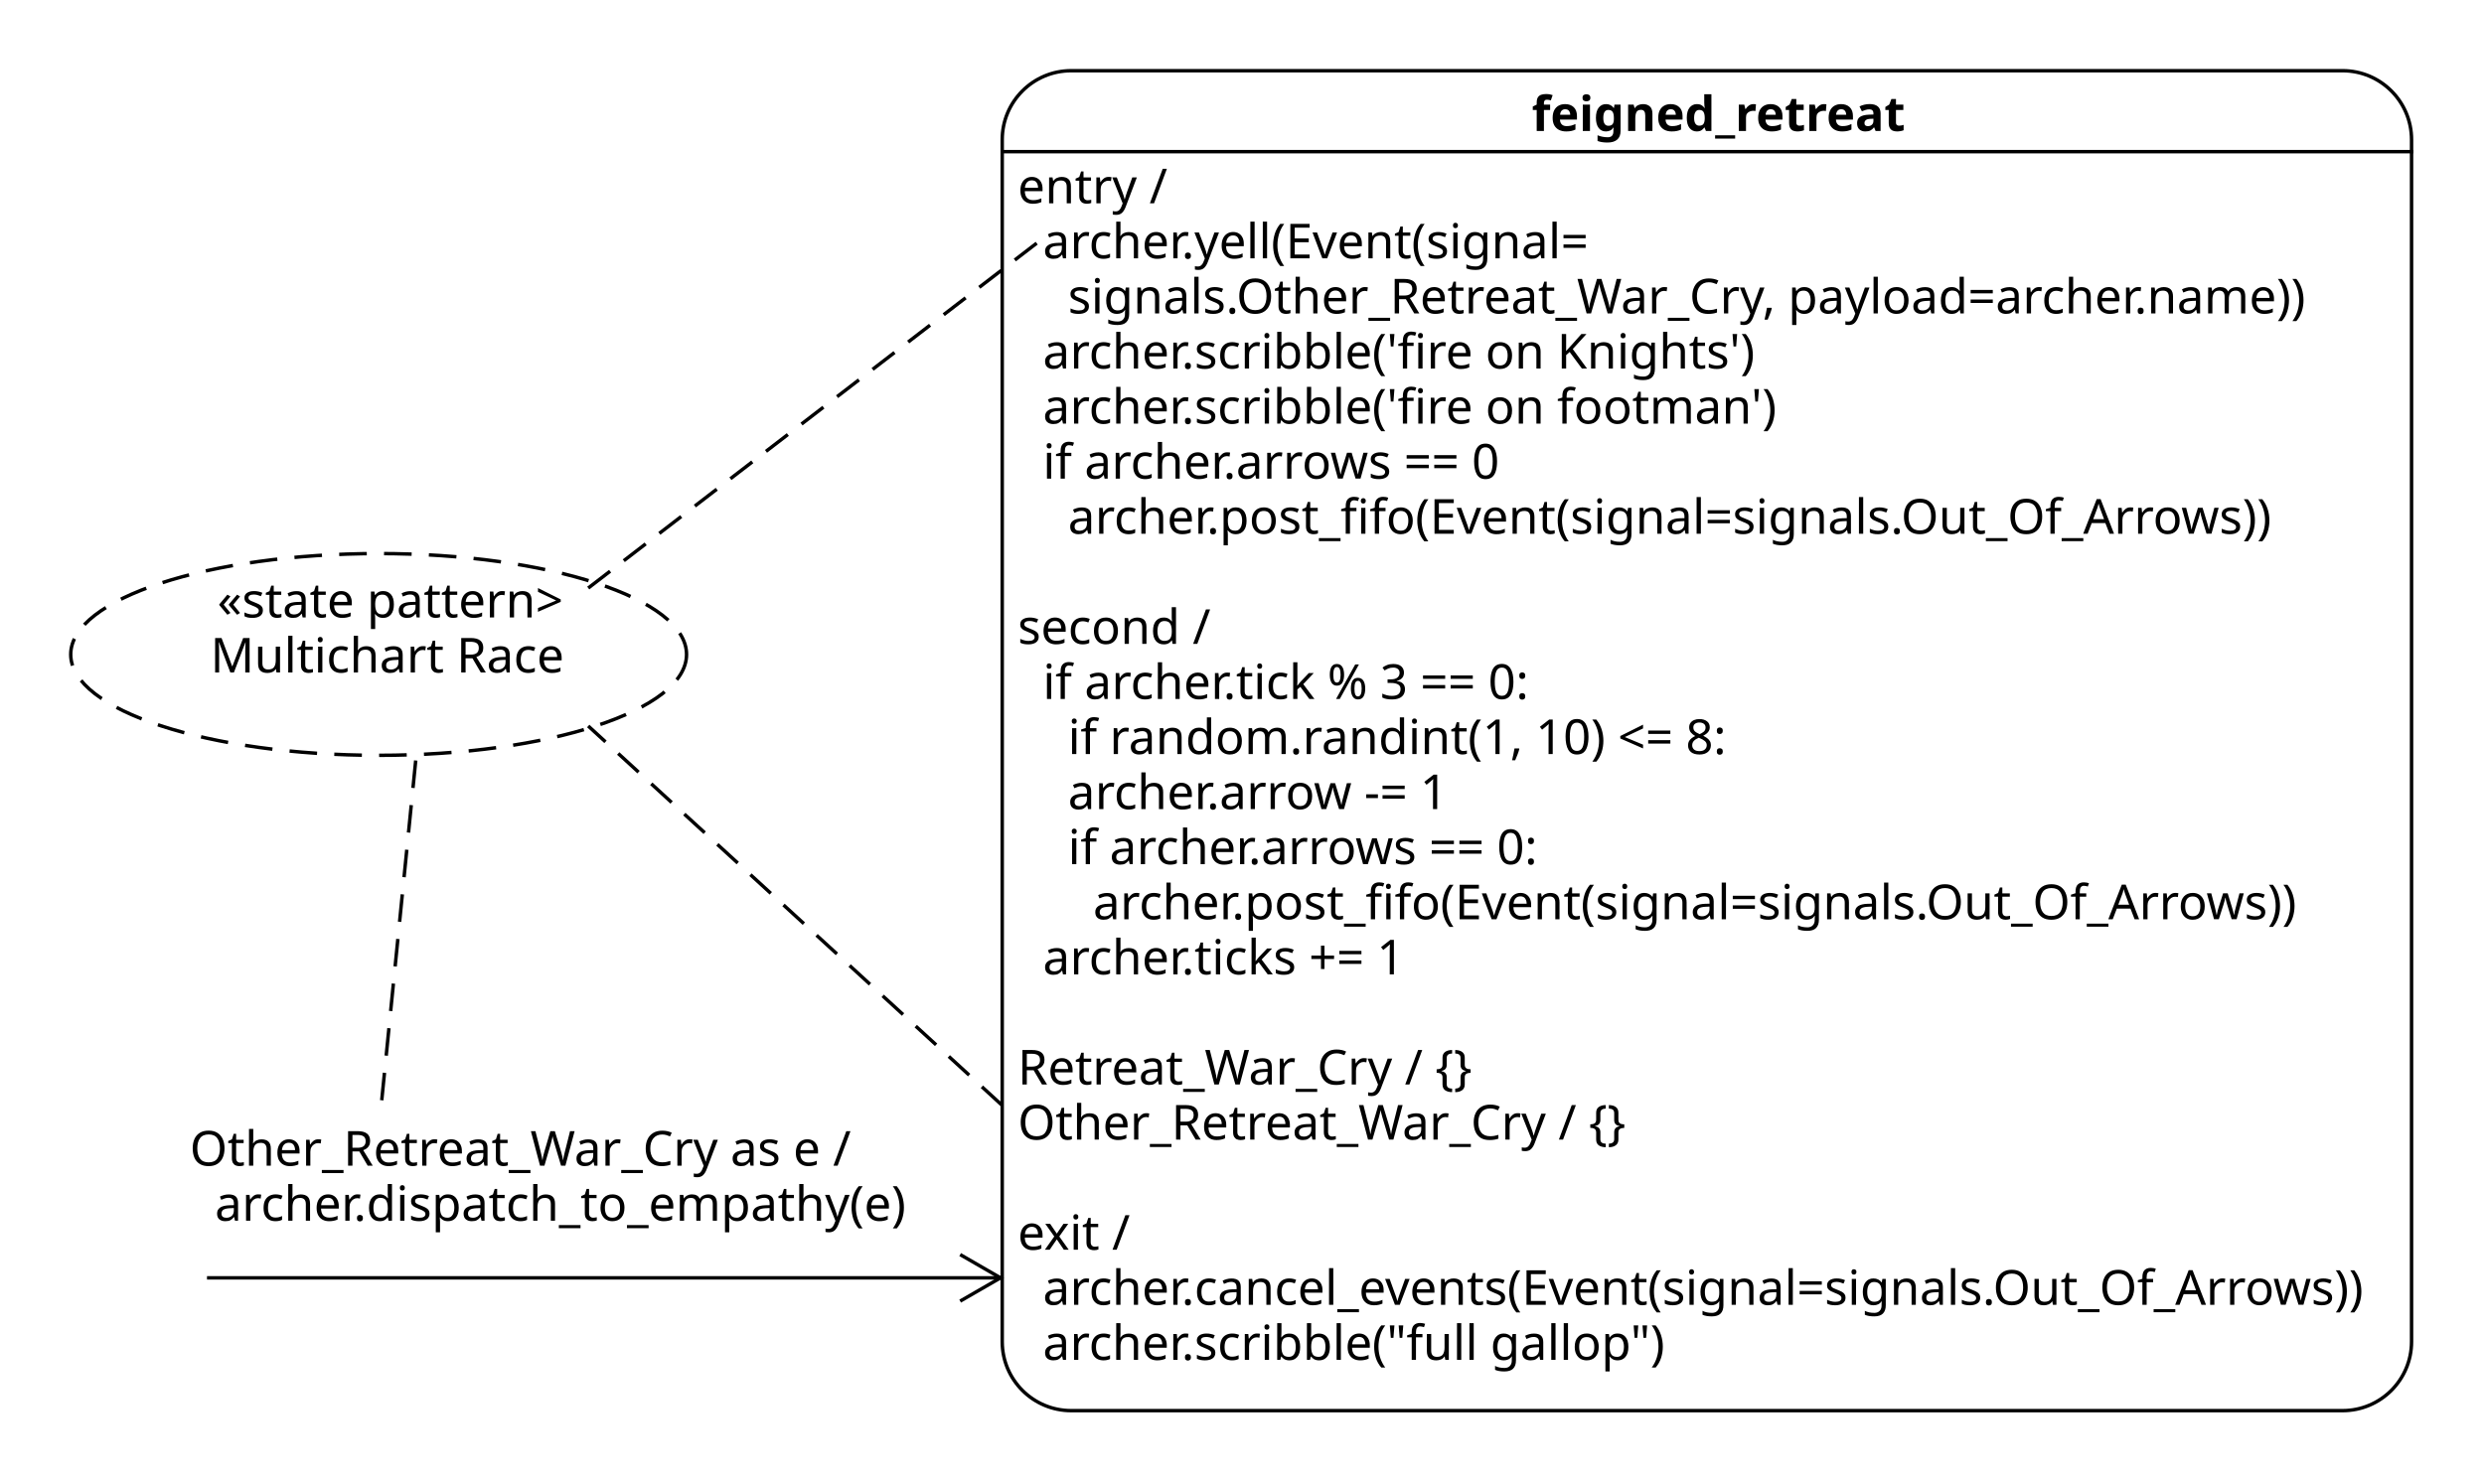
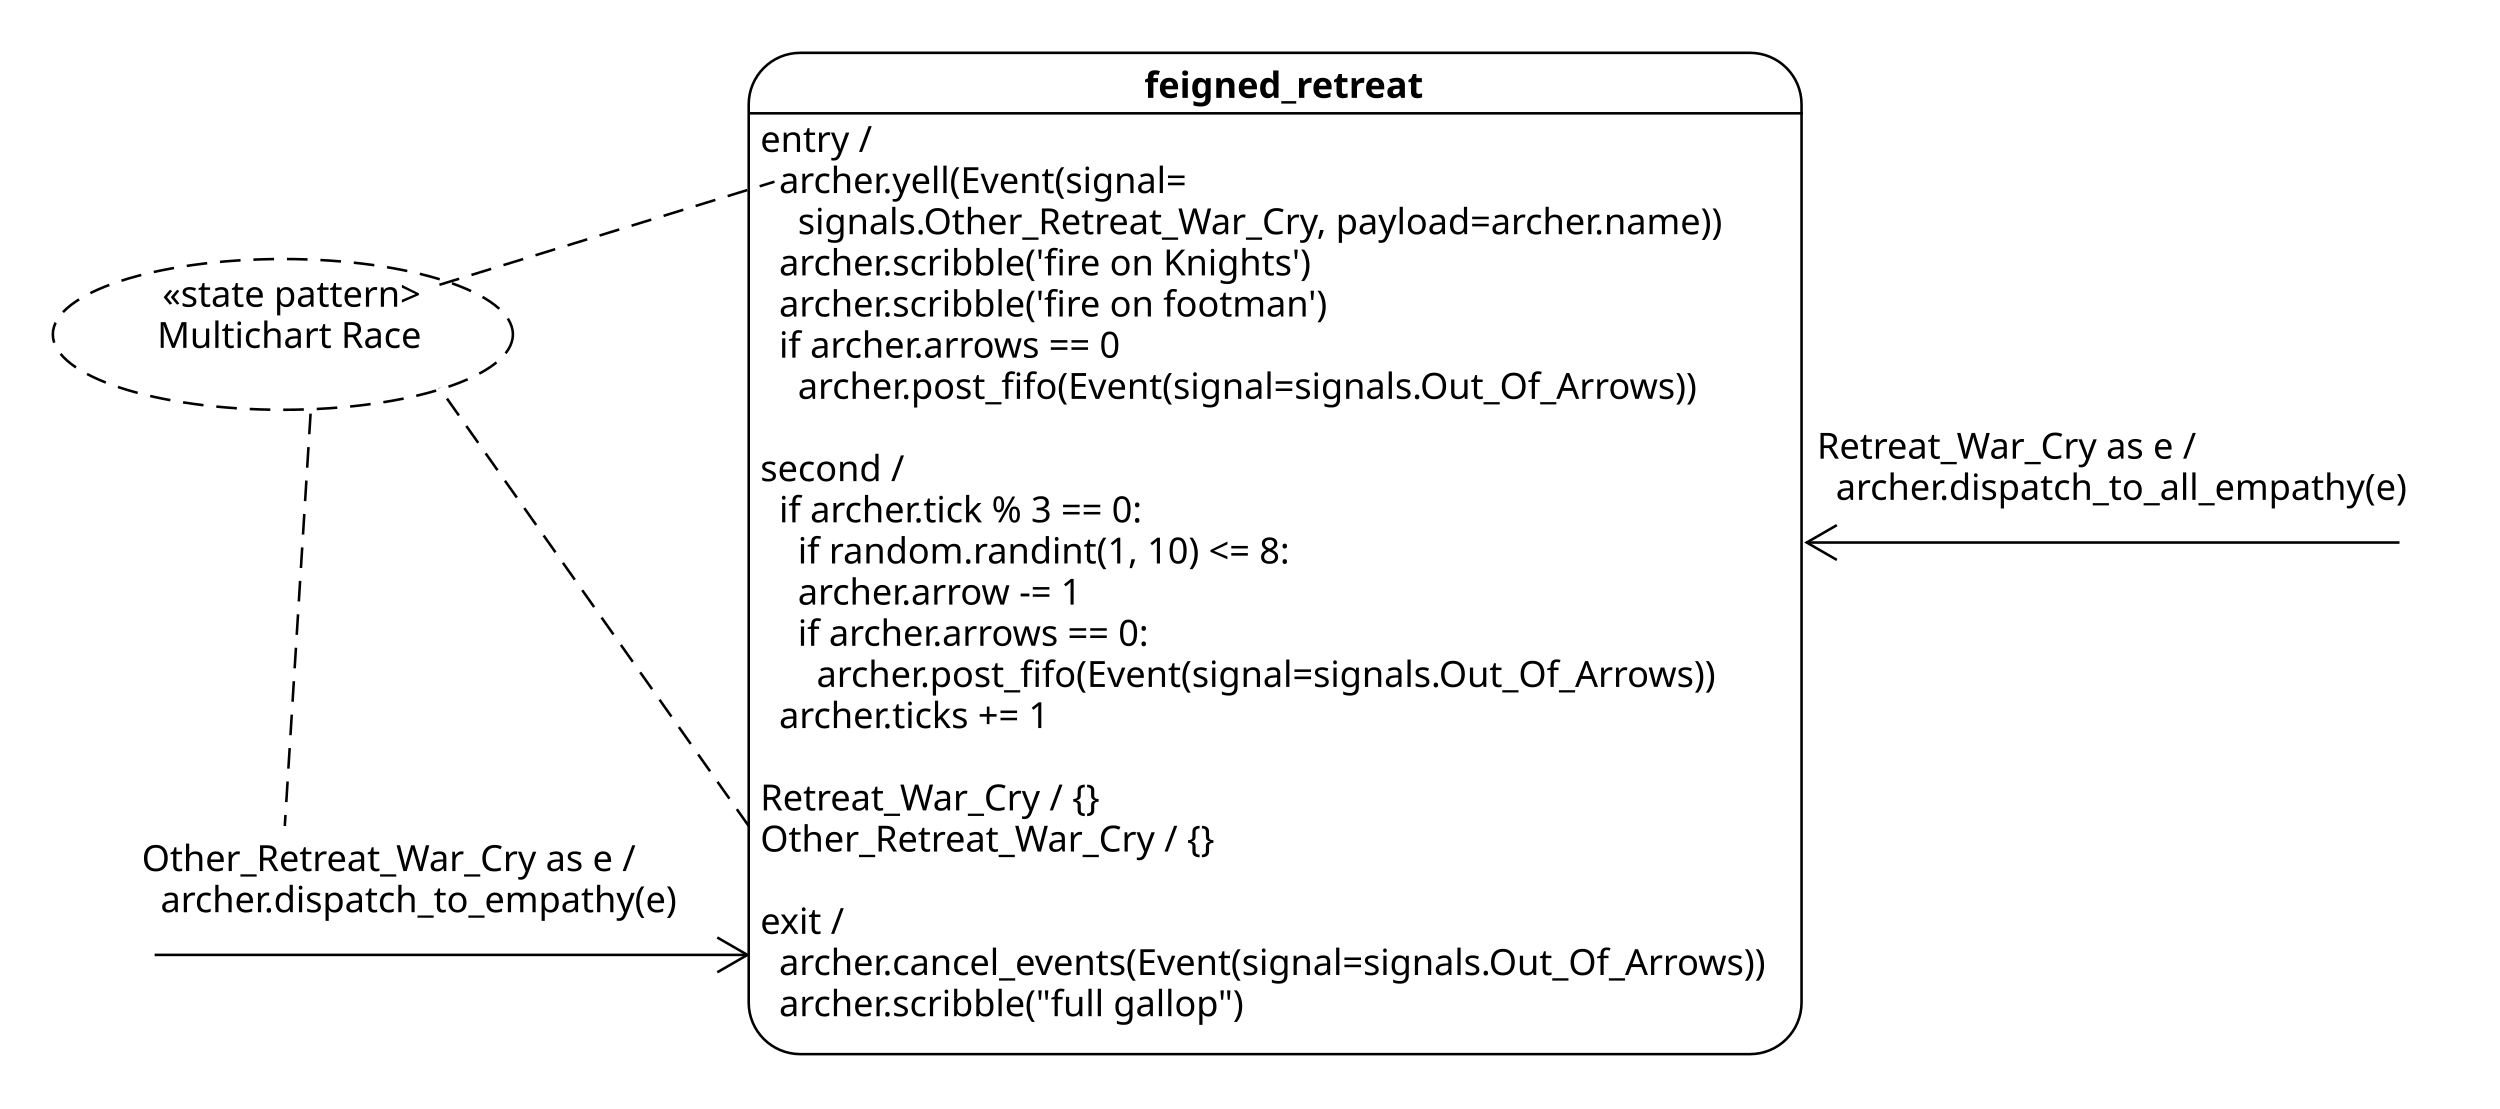
- <svg xmlns="http://www.w3.org/2000/svg" fill-opacity="1" color-rendering="auto" color-interpolation="auto" text-rendering="auto" stroke="black" stroke-linecap="square" width="720" stroke-miterlimit="10" shape-rendering="auto" stroke-opacity="1" fill="black" stroke-dasharray="none" font-weight="normal" stroke-width="1" viewBox="160 130 720 430" height="430" font-family="'Dialog'" font-style="normal" stroke-linejoin="miter" font-size="12px" stroke-dashoffset="0" image-rendering="auto">
+ <svg xmlns="http://www.w3.org/2000/svg" fill-opacity="1" color-rendering="auto" color-interpolation="auto" text-rendering="auto" stroke="black" stroke-linecap="square" width="970" stroke-miterlimit="10" shape-rendering="auto" stroke-opacity="1" fill="black" stroke-dasharray="none" font-weight="normal" stroke-width="1" viewBox="120 110 970 430" height="430" font-family="'Dialog'" font-style="normal" stroke-linejoin="miter" font-size="12px" stroke-dashoffset="0" image-rendering="auto">
  <defs id="genericDefs" />
  <g>
    <defs id="defs1">
      <clipPath clipPathUnits="userSpaceOnUse" id="clipPath1">
        <path d="M0 0 L2147483647 0 L2147483647 2147483647 L0 2147483647 L0 0 Z" />
      </clipPath>
      <clipPath clipPathUnits="userSpaceOnUse" id="clipPath2">
+         <path d="M0 0 L0 50 L240 50 L240 0 Z" />
+       </clipPath>
+       <clipPath clipPathUnits="userSpaceOnUse" id="clipPath3">
        <path d="M0 0 L0 50 L380 50 L380 0 Z" />
      </clipPath>
-       <clipPath clipPathUnits="userSpaceOnUse" id="clipPath3">
+       <clipPath clipPathUnits="userSpaceOnUse" id="clipPath4">
        <path d="M0 0 L0 60 L180 60 L180 0 Z" />
      </clipPath>
-       <clipPath clipPathUnits="userSpaceOnUse" id="clipPath4">
+       <clipPath clipPathUnits="userSpaceOnUse" id="clipPath5">
        <path d="M0 0 L0 390 L410 390 L410 0 Z" />
      </clipPath>
-       <clipPath clipPathUnits="userSpaceOnUse" id="clipPath5">
+       <clipPath clipPathUnits="userSpaceOnUse" id="clipPath6">
        <path d="M0 0 L0 30 L260 30 L260 0 Z" />
      </clipPath>
-       <clipPath clipPathUnits="userSpaceOnUse" id="clipPath6">
-         <path d="M0 0 L0 130 L40 130 L40 0 Z" />
-       </clipPath>
      <clipPath clipPathUnits="userSpaceOnUse" id="clipPath7">
-         <path d="M0 0 L0 140 L150 140 L150 0 Z" />
+         <path d="M0 0 L0 190 L40 190 L40 0 Z" />
      </clipPath>
      <clipPath clipPathUnits="userSpaceOnUse" id="clipPath8">
-         <path d="M0 0 L0 130 L160 130 L160 0 Z" />
+         <path d="M0 0 L0 200 L150 200 L150 0 Z" />
+       </clipPath>
+       <clipPath clipPathUnits="userSpaceOnUse" id="clipPath9">
+         <path d="M0 0 L0 70 L160 70 L160 0 Z" />
      </clipPath>
    </defs>
-     <g font-family="sans-serif" font-size="14px" transform="translate(210,450)">
-       <text x="5" xml:space="preserve" y="17.969" clip-path="url(#clipPath2)" stroke="none">Other_Retreat_War_Cry as e /</text>
-       <text x="5" xml:space="preserve" y="33.938" clip-path="url(#clipPath2)" stroke="none">  archer.dispatch_to_empathy(e)</text>
+     <g font-family="sans-serif" font-size="14px" transform="translate(820,270)">
+       <text x="5" xml:space="preserve" y="17.969" clip-path="url(#clipPath2)" stroke="none">Retreat_War_Cry as e /</text>
+       <text x="5" xml:space="preserve" y="33.938" clip-path="url(#clipPath2)" stroke="none">  archer.dispatch_to_all_empathy(e)</text>
    </g>
-     <g fill="rgb(255,255,255)" fill-opacity="0" transform="translate(180,290)" stroke-opacity="0" stroke="rgb(255,255,255)">
-       <ellipse rx="89.25" ry="29.25" clip-path="url(#clipPath3)" cx="89.75" cy="29.75" stroke="none" />
+     <g font-family="sans-serif" font-size="14px" transform="translate(170,430)">
+       <text x="5" xml:space="preserve" y="17.969" clip-path="url(#clipPath3)" stroke="none">Other_Retreat_War_Cry as e /</text>
+       <text x="5" xml:space="preserve" y="33.938" clip-path="url(#clipPath3)" stroke="none">  archer.dispatch_to_empathy(e)</text>
    </g>
-     <g stroke-dasharray="8,5" stroke-miterlimit="5" transform="translate(180,290)" stroke-linecap="butt">
-       <ellipse rx="89.25" fill="none" ry="29.25" clip-path="url(#clipPath3)" cx="89.75" cy="29.75" />
-       <text x="43" font-size="14px" y="19.016" clip-path="url(#clipPath3)" font-family="sans-serif" stroke="none" xml:space="preserve">«state pattern&gt;</text>
-       <text x="41" font-size="14px" y="34.984" clip-path="url(#clipPath3)" font-family="sans-serif" stroke="none" xml:space="preserve">Multichart Race</text>
+     <g fill="rgb(255,255,255)" fill-opacity="0" transform="translate(140,210)" stroke-opacity="0" stroke="rgb(255,255,255)">
+       <ellipse rx="89.25" ry="29.25" clip-path="url(#clipPath4)" cx="89.75" cy="29.75" stroke="none" />
    </g>
-     <g fill="rgb(255,255,255)" fill-opacity="0" transform="translate(450,150)" stroke-opacity="0" stroke="rgb(255,255,255)">
-       <rect x="0.5" y="0.5" clip-path="url(#clipPath4)" width="408.5" rx="20" ry="20" height="388.5" stroke="none" />
+     <g stroke-dasharray="8,5" stroke-miterlimit="5" transform="translate(140,210)" stroke-linecap="butt">
+       <ellipse rx="89.25" fill="none" ry="29.25" clip-path="url(#clipPath4)" cx="89.75" cy="29.75" />
+       <text x="43" font-size="14px" y="19.016" clip-path="url(#clipPath4)" font-family="sans-serif" stroke="none" xml:space="preserve">«state pattern&gt;</text>
+       <text x="41" font-size="14px" y="34.984" clip-path="url(#clipPath4)" font-family="sans-serif" stroke="none" xml:space="preserve">Multichart Race</text>
    </g>
-     <g transform="translate(450,150)">
-       <rect x="0.5" y="0.5" clip-path="url(#clipPath4)" fill="none" width="408.5" rx="20" ry="20" height="388.5" />
-       <text x="154" font-size="14px" y="17.969" clip-path="url(#clipPath4)" font-family="sans-serif" stroke="none" font-weight="bold" xml:space="preserve">feigned_retreat</text>
-       <path fill="none" d="M1 23.969 L409 23.969" clip-path="url(#clipPath4)" />
-       <text x="5" font-size="14px" y="38.938" clip-path="url(#clipPath4)" font-family="sans-serif" stroke="none" xml:space="preserve">entry / </text>
-       <text x="5" font-size="14px" y="54.906" clip-path="url(#clipPath4)" font-family="sans-serif" stroke="none" xml:space="preserve">  archer.yell(Event(signal=</text>
-       <text x="5" font-size="14px" y="70.875" clip-path="url(#clipPath4)" font-family="sans-serif" stroke="none" xml:space="preserve">    signals.Other_Retreat_War_Cry, payload=archer.name))</text>
-       <text x="5" font-size="14px" y="86.844" clip-path="url(#clipPath4)" font-family="sans-serif" stroke="none" xml:space="preserve">  archer.scribble('fire on Knights')</text>
-       <text x="5" font-size="14px" y="102.812" clip-path="url(#clipPath4)" font-family="sans-serif" stroke="none" xml:space="preserve">  archer.scribble('fire on footman')</text>
-       <text x="5" font-size="14px" y="118.781" clip-path="url(#clipPath4)" font-family="sans-serif" stroke="none" xml:space="preserve">  if archer.arrows == 0</text>
-       <text x="5" font-size="14px" y="134.75" clip-path="url(#clipPath4)" font-family="sans-serif" stroke="none" xml:space="preserve">    archer.post_fifo(Event(signal=signals.Out_Of_Arrows))</text>
-       <text x="5" font-size="14px" y="150.719" clip-path="url(#clipPath4)" font-family="sans-serif" stroke="none" xml:space="preserve">      </text>
-       <text x="5" font-size="14px" y="166.688" clip-path="url(#clipPath4)" font-family="sans-serif" stroke="none" xml:space="preserve">second /</text>
-       <text x="5" font-size="14px" y="182.656" clip-path="url(#clipPath4)" font-family="sans-serif" stroke="none" xml:space="preserve">  if archer.tick % 3 == 0:</text>
-       <text x="5" font-size="14px" y="198.625" clip-path="url(#clipPath4)" font-family="sans-serif" stroke="none" xml:space="preserve">    if random.randint(1, 10) &lt;= 8:</text>
-       <text x="5" font-size="14px" y="214.594" clip-path="url(#clipPath4)" font-family="sans-serif" stroke="none" xml:space="preserve">    archer.arrow -= 1</text>
-       <text x="5" font-size="14px" y="230.562" clip-path="url(#clipPath4)" font-family="sans-serif" stroke="none" xml:space="preserve">    if archer.arrows == 0:</text>
-       <text x="5" font-size="14px" y="246.531" clip-path="url(#clipPath4)" font-family="sans-serif" stroke="none" xml:space="preserve">      archer.post_fifo(Event(signal=signals.Out_Of_Arrows))</text>
-       <text x="5" font-size="14px" y="262.5" clip-path="url(#clipPath4)" font-family="sans-serif" stroke="none" xml:space="preserve">  archer.ticks += 1          </text>
-       <text x="5" font-size="14px" y="294.438" clip-path="url(#clipPath4)" font-family="sans-serif" stroke="none" xml:space="preserve">Retreat_War_Cry / {}</text>
-       <text x="5" font-size="14px" y="310.406" clip-path="url(#clipPath4)" font-family="sans-serif" stroke="none" xml:space="preserve">Other_Retreat_War_Cry / {}</text>
-       <text x="5" font-size="14px" y="342.344" clip-path="url(#clipPath4)" font-family="sans-serif" stroke="none" xml:space="preserve">exit /</text>
-       <text x="5" font-size="14px" y="358.312" clip-path="url(#clipPath4)" font-family="sans-serif" stroke="none" xml:space="preserve">  archer.cancel_events(Event(signal=signals.Out_Of_Arrows))</text>
-       <text x="5" font-size="14px" y="374.281" clip-path="url(#clipPath4)" font-family="sans-serif" stroke="none" xml:space="preserve">  archer.scribble("full gallop")</text>
+     <g fill="rgb(255,255,255)" fill-opacity="0" transform="translate(410,130)" stroke-opacity="0" stroke="rgb(255,255,255)">
+       <rect x="0.5" y="0.5" clip-path="url(#clipPath5)" width="408.5" rx="20" ry="20" height="388.5" stroke="none" />
    </g>
-     <g transform="translate(210,490)">
-       <path fill="none" d="M10.5 10.5 L239.5 10.5" clip-path="url(#clipPath5)" />
-       <path fill="none" d="M228.742 17 L240 10.5 L228.742 4" clip-path="url(#clipPath5)" />
+     <g transform="translate(410,130)">
+       <rect x="0.5" y="0.5" clip-path="url(#clipPath5)" fill="none" width="408.5" rx="20" ry="20" height="388.5" />
+       <text x="154" font-size="14px" y="17.969" clip-path="url(#clipPath5)" font-family="sans-serif" stroke="none" font-weight="bold" xml:space="preserve">feigned_retreat</text>
+       <path fill="none" d="M1 23.969 L409 23.969" clip-path="url(#clipPath5)" />
+       <text x="5" font-size="14px" y="38.938" clip-path="url(#clipPath5)" font-family="sans-serif" stroke="none" xml:space="preserve">entry / </text>
+       <text x="5" font-size="14px" y="54.906" clip-path="url(#clipPath5)" font-family="sans-serif" stroke="none" xml:space="preserve">  archer.yell(Event(signal=</text>
+       <text x="5" font-size="14px" y="70.875" clip-path="url(#clipPath5)" font-family="sans-serif" stroke="none" xml:space="preserve">    signals.Other_Retreat_War_Cry, payload=archer.name))</text>
+       <text x="5" font-size="14px" y="86.844" clip-path="url(#clipPath5)" font-family="sans-serif" stroke="none" xml:space="preserve">  archer.scribble('fire on Knights')</text>
+       <text x="5" font-size="14px" y="102.812" clip-path="url(#clipPath5)" font-family="sans-serif" stroke="none" xml:space="preserve">  archer.scribble('fire on footman')</text>
+       <text x="5" font-size="14px" y="118.781" clip-path="url(#clipPath5)" font-family="sans-serif" stroke="none" xml:space="preserve">  if archer.arrows == 0</text>
+       <text x="5" font-size="14px" y="134.75" clip-path="url(#clipPath5)" font-family="sans-serif" stroke="none" xml:space="preserve">    archer.post_fifo(Event(signal=signals.Out_Of_Arrows))</text>
+       <text x="5" font-size="14px" y="150.719" clip-path="url(#clipPath5)" font-family="sans-serif" stroke="none" xml:space="preserve">      </text>
+       <text x="5" font-size="14px" y="166.688" clip-path="url(#clipPath5)" font-family="sans-serif" stroke="none" xml:space="preserve">second /</text>
+       <text x="5" font-size="14px" y="182.656" clip-path="url(#clipPath5)" font-family="sans-serif" stroke="none" xml:space="preserve">  if archer.tick % 3 == 0:</text>
+       <text x="5" font-size="14px" y="198.625" clip-path="url(#clipPath5)" font-family="sans-serif" stroke="none" xml:space="preserve">    if random.randint(1, 10) &lt;= 8:</text>
+       <text x="5" font-size="14px" y="214.594" clip-path="url(#clipPath5)" font-family="sans-serif" stroke="none" xml:space="preserve">    archer.arrow -= 1</text>
+       <text x="5" font-size="14px" y="230.562" clip-path="url(#clipPath5)" font-family="sans-serif" stroke="none" xml:space="preserve">    if archer.arrows == 0:</text>
+       <text x="5" font-size="14px" y="246.531" clip-path="url(#clipPath5)" font-family="sans-serif" stroke="none" xml:space="preserve">      archer.post_fifo(Event(signal=signals.Out_Of_Arrows))</text>
+       <text x="5" font-size="14px" y="262.5" clip-path="url(#clipPath5)" font-family="sans-serif" stroke="none" xml:space="preserve">  archer.ticks += 1          </text>
+       <text x="5" font-size="14px" y="294.438" clip-path="url(#clipPath5)" font-family="sans-serif" stroke="none" xml:space="preserve">Retreat_War_Cry / {}</text>
+       <text x="5" font-size="14px" y="310.406" clip-path="url(#clipPath5)" font-family="sans-serif" stroke="none" xml:space="preserve">Other_Retreat_War_Cry / {}</text>
+       <text x="5" font-size="14px" y="342.344" clip-path="url(#clipPath5)" font-family="sans-serif" stroke="none" xml:space="preserve">exit /</text>
+       <text x="5" font-size="14px" y="358.312" clip-path="url(#clipPath5)" font-family="sans-serif" stroke="none" xml:space="preserve">  archer.cancel_events(Event(signal=signals.Out_Of_Arrows))</text>
+       <text x="5" font-size="14px" y="374.281" clip-path="url(#clipPath5)" font-family="sans-serif" stroke="none" xml:space="preserve">  archer.scribble("full gallop")</text>
    </g>
-     <g stroke-dasharray="8,5" stroke-miterlimit="5" transform="translate(260,340)" stroke-linecap="butt">
-       <path fill="none" d="M20.5 10.5 L10.5 110.5" clip-path="url(#clipPath6)" />
+     <g transform="translate(810,310)">
+       <path fill="none" d="M240.5 10.5 L11.5 10.5" clip-path="url(#clipPath6)" />
+       <path fill="none" d="M22.258 4 L11 10.5 L22.258 17" clip-path="url(#clipPath6)" />
    </g>
-     <g stroke-dasharray="8,5" stroke-miterlimit="5" transform="translate(320,330)" stroke-linecap="butt">
-       <path fill="none" d="M130.5 120.5 L10.5 10.5" clip-path="url(#clipPath7)" />
+     <g transform="translate(170,470)">
+       <path fill="none" d="M10.5 10.5 L239.5 10.5" clip-path="url(#clipPath6)" />
+       <path fill="none" d="M228.742 17 L240 10.5 L228.742 4" clip-path="url(#clipPath6)" />
    </g>
-     <g stroke-dasharray="8,5" stroke-miterlimit="5" transform="translate(320,190)" stroke-linecap="butt">
-       <path fill="none" d="M10.5 110.5 L140.5 10.5" clip-path="url(#clipPath8)" />
+     <g stroke-dasharray="8,5" stroke-miterlimit="5" transform="translate(220,260)" stroke-linecap="butt">
+       <path fill="none" d="M20.5 10.5 L10.5 170.5" clip-path="url(#clipPath7)" />
+     </g>
+     <g stroke-dasharray="8,5" stroke-miterlimit="5" transform="translate(280,250)" stroke-linecap="butt">
+       <path fill="none" d="M130.5 180.5 L10.5 10.5" clip-path="url(#clipPath8)" />
+     </g>
+     <g stroke-dasharray="8,5" stroke-miterlimit="5" transform="translate(280,170)" stroke-linecap="butt">
+       <path fill="none" d="M10.5 50.5 L140.5 10.5" clip-path="url(#clipPath9)" />
    </g>
  </g>
</svg>
